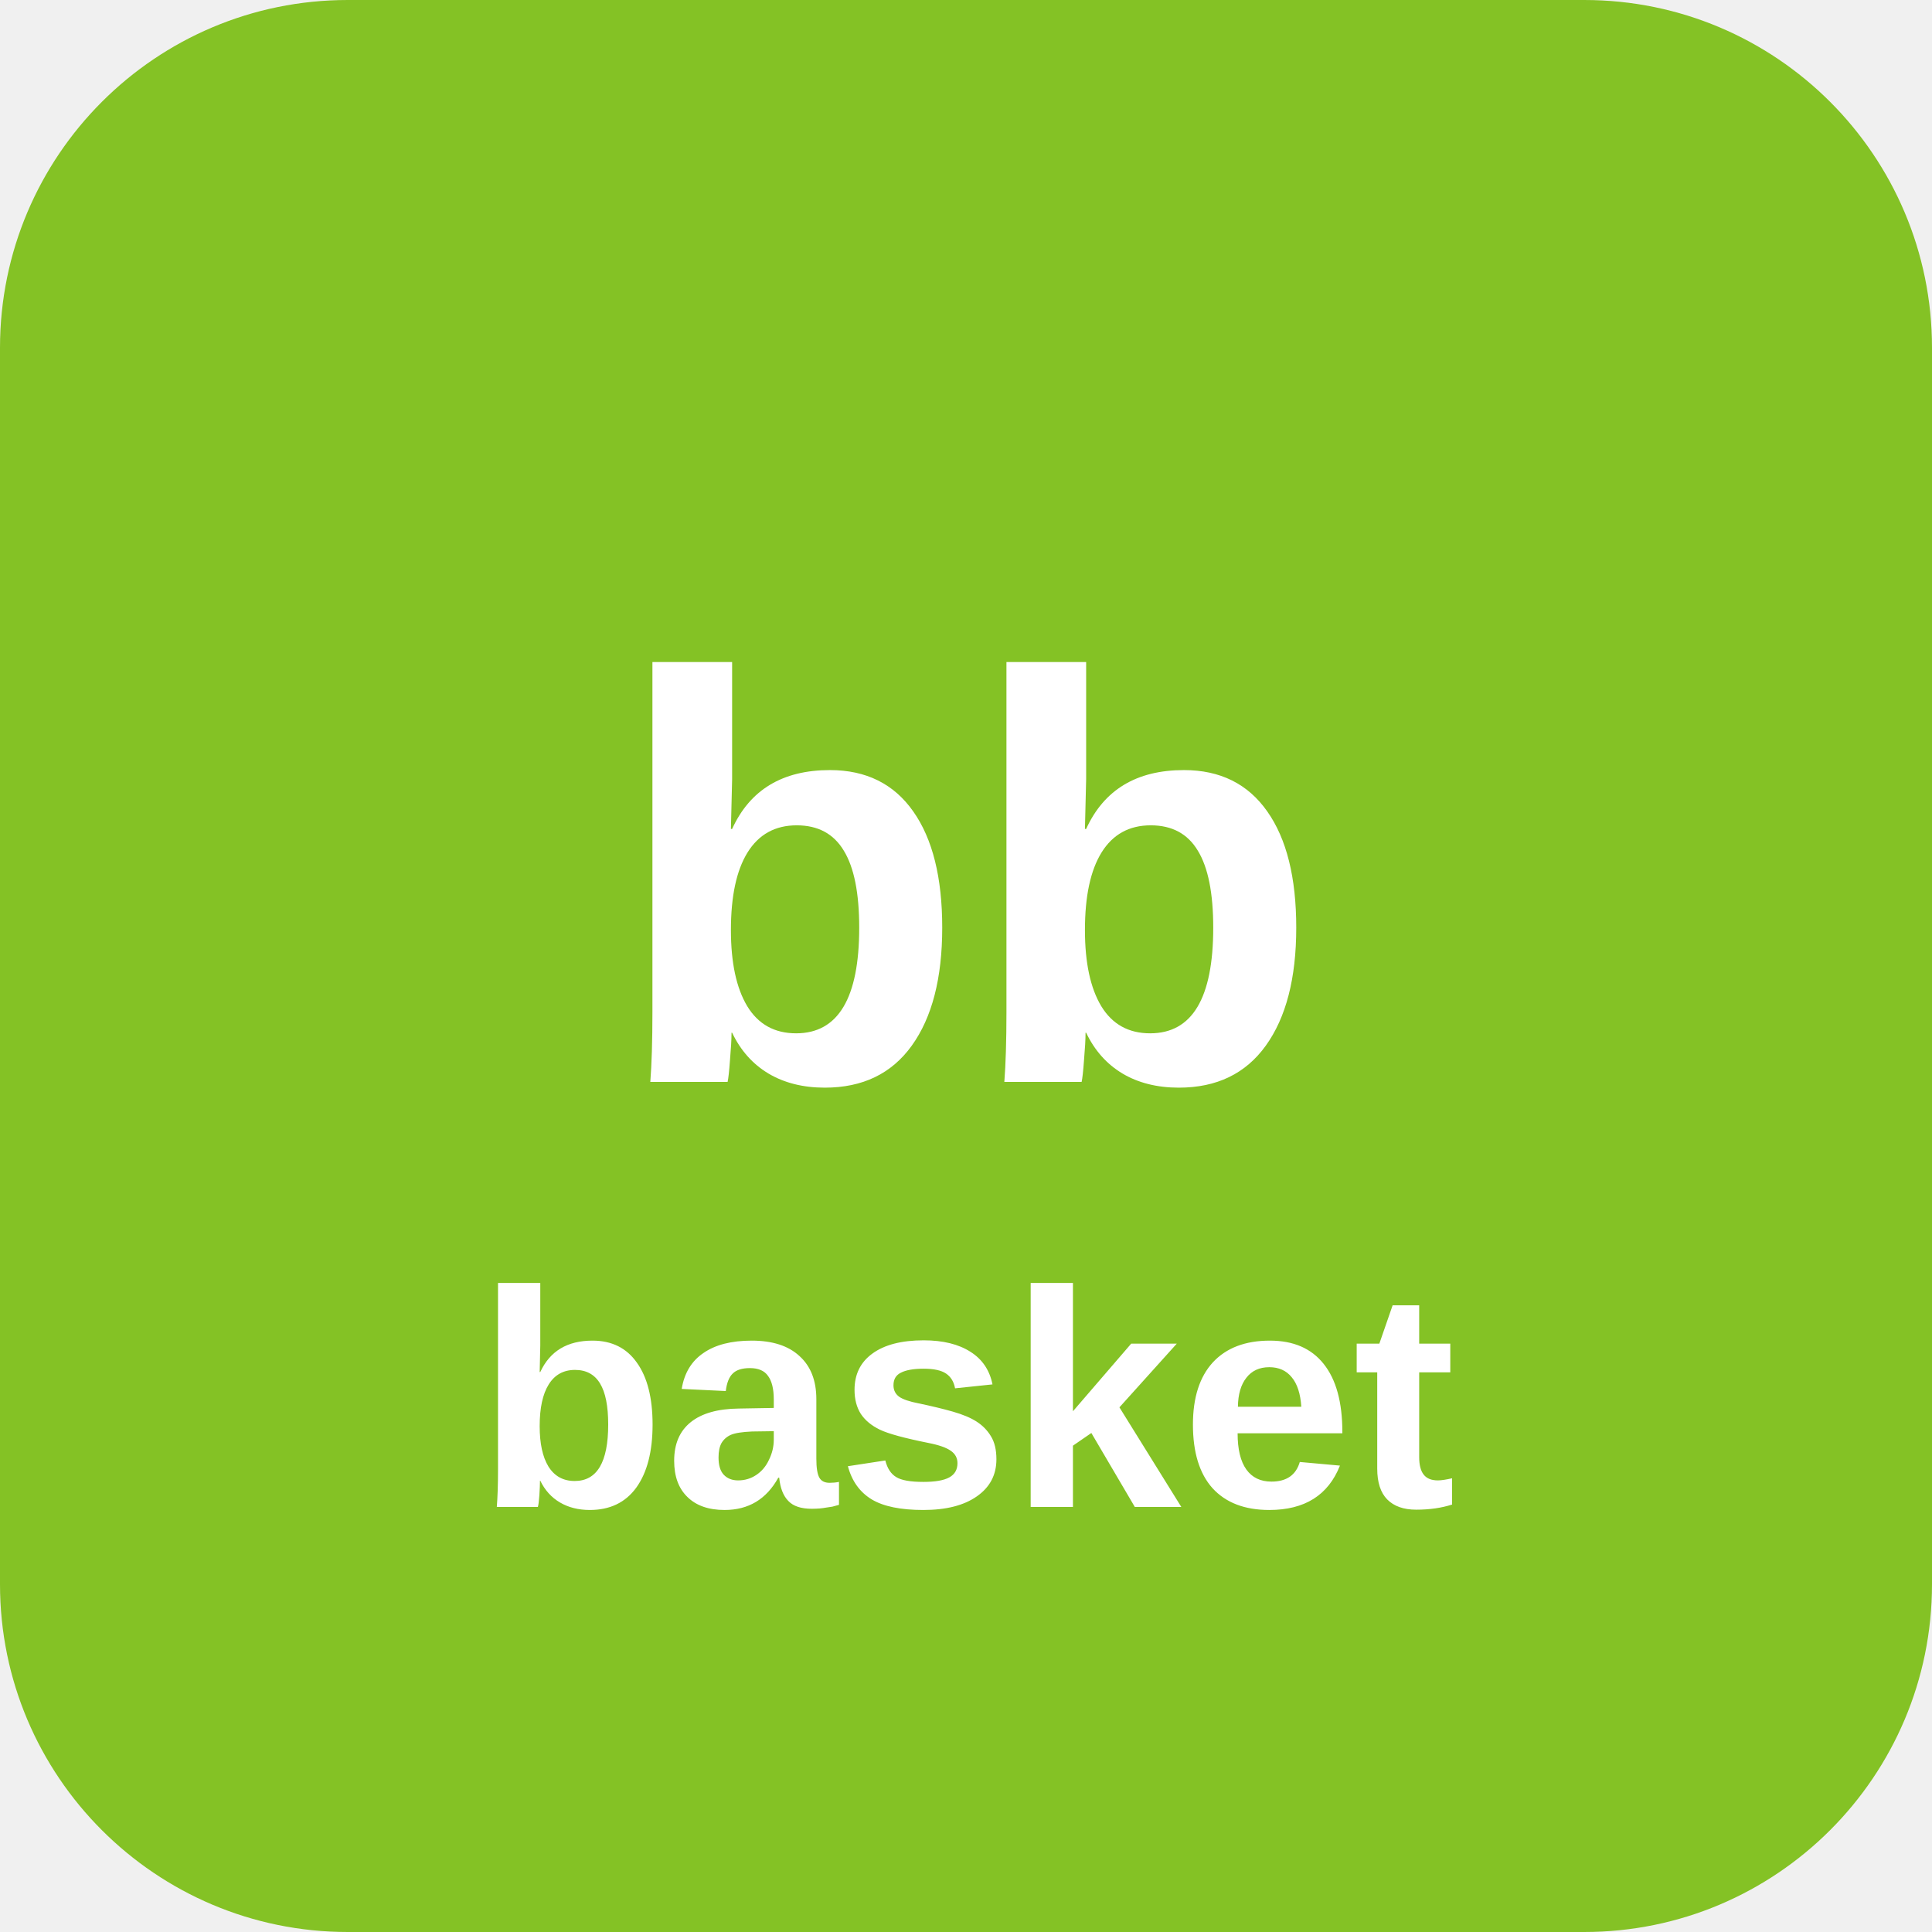
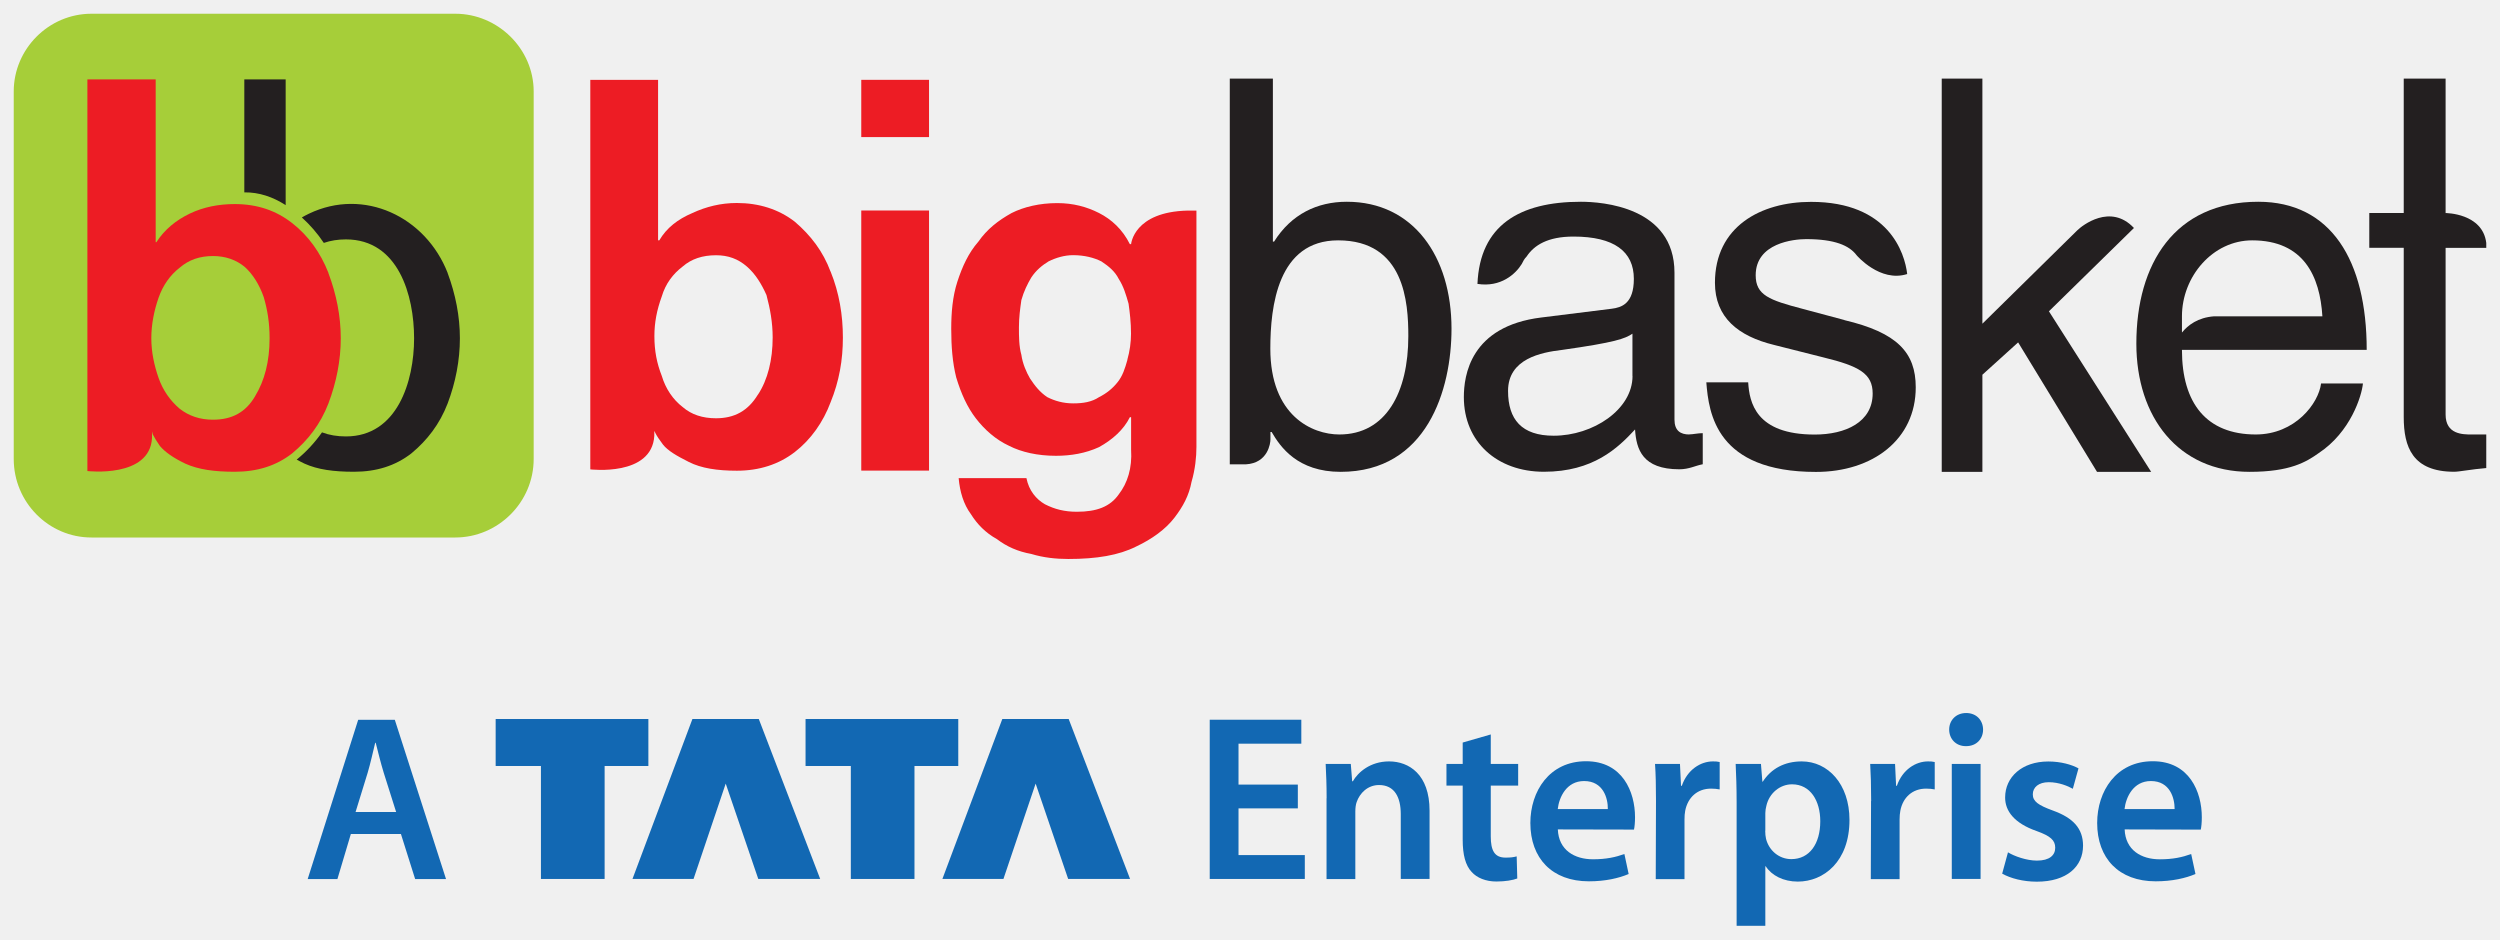
- <svg xmlns="http://www.w3.org/2000/svg" viewBox="0 0 100 100">
-   <rect width="100" height="100" rx="18" fill="#84C225" />
-   <text x="50" y="56" font-family="Arial Black, Arial, sans-serif" font-weight="900" font-size="30" fill="#ffffff" text-anchor="middle">bb</text>
-   <text x="50" y="78" font-family="Arial, sans-serif" font-weight="700" font-size="16" fill="#ffffff" text-anchor="middle">basket</text>
+ <svg xmlns="http://www.w3.org/2000/svg" viewBox="-0.5 0.5 91 34.2" width="91" height="34.2">
+   <path fill-rule="evenodd" clip-rule="evenodd" d="M2.829 1H16.072C17.63 1 18.926 2.283 18.926 3.829V17.207C18.926 18.782 17.63 20.065 16.072 20.065H2.829C1.27 20.065 0 18.782 0 17.207V3.829C0 2.283 1.27 1 2.829 1Z" fill="#A6CE39" />
+   <path fill-rule="evenodd" clip-rule="evenodd" d="M9.898 3.39H8.393V7.502C8.933 7.495 9.438 7.669 9.898 7.967V3.39Z" fill="#231F20" />
+   <path fill-rule="evenodd" clip-rule="evenodd" d="M8.786 14.923C8.443 15.51 7.942 15.777 7.253 15.777C6.776 15.777 6.379 15.642 6.037 15.376C5.694 15.081 5.43 14.709 5.271 14.253C5.113 13.798 5.008 13.32 5.008 12.81C5.008 12.3 5.113 11.796 5.271 11.341C5.43 10.885 5.694 10.513 6.037 10.247C6.379 9.952 6.776 9.82 7.253 9.82C7.703 9.82 8.097 9.955 8.415 10.221C8.707 10.488 8.942 10.863 9.1 11.315C9.234 11.771 9.313 12.248 9.313 12.81C9.313 13.663 9.129 14.359 8.786 14.92V14.923ZM11.456 10.436C11.164 9.689 10.716 9.073 10.135 8.621C9.554 8.165 8.865 7.928 8.046 7.928C7.465 7.928 6.91 8.034 6.408 8.275C5.906 8.515 5.484 8.861 5.192 9.317H5.167V3.39H2.681V17.646C2.681 17.646 4.954 17.913 5.033 16.444V16.258V16.203L5.059 16.309C5.113 16.415 5.192 16.55 5.322 16.736C5.506 16.951 5.798 17.162 6.246 17.377C6.722 17.592 7.303 17.672 8.043 17.672C8.862 17.672 9.551 17.457 10.132 17.005C10.713 16.524 11.164 15.937 11.453 15.19C11.745 14.417 11.904 13.615 11.904 12.813C11.904 12.011 11.745 11.213 11.453 10.436H11.456Z" fill="#ED1C24" />
+   <path fill-rule="evenodd" clip-rule="evenodd" d="M15.796 10.439C14.992 8.377 12.742 7.322 10.748 8.277C10.659 8.319 10.57 8.367 10.487 8.415C10.786 8.685 11.056 8.996 11.287 9.342C11.535 9.256 11.802 9.214 12.091 9.214C14.005 9.214 14.573 11.257 14.573 12.816C14.573 14.375 13.967 16.386 12.091 16.386C11.773 16.386 11.484 16.338 11.221 16.238C10.954 16.617 10.643 16.95 10.3 17.229C10.386 17.277 10.481 17.329 10.586 17.377C11.062 17.592 11.643 17.672 12.383 17.672C13.202 17.672 13.888 17.457 14.472 17.005C15.053 16.524 15.504 15.937 15.793 15.189C16.085 14.416 16.24 13.614 16.24 12.813C16.24 12.011 16.081 11.212 15.793 10.436L15.796 10.439Z" fill="#231F20" />
+   <path fill-rule="evenodd" clip-rule="evenodd" d="M27.086 14.866C26.727 15.456 26.235 15.725 25.562 15.725C25.07 15.725 24.666 15.59 24.352 15.318C23.993 15.045 23.724 14.638 23.59 14.186C23.412 13.733 23.32 13.281 23.32 12.736C23.32 12.239 23.409 11.783 23.59 11.286C23.724 10.834 23.993 10.471 24.352 10.199C24.666 9.926 25.07 9.791 25.562 9.791C26.009 9.791 26.368 9.926 26.683 10.199C26.997 10.471 27.219 10.834 27.4 11.241C27.533 11.738 27.625 12.239 27.625 12.781C27.625 13.595 27.448 14.32 27.089 14.866H27.086ZM29.73 10.382C29.461 9.657 29.013 9.067 28.429 8.569C27.845 8.117 27.127 7.889 26.321 7.889C25.736 7.889 25.2 8.024 24.708 8.252C24.171 8.48 23.765 8.794 23.498 9.249H23.454V3.406H20.987V17.585C20.987 17.585 23.228 17.858 23.317 16.363V16.184L23.361 16.274C23.406 16.363 23.495 16.501 23.631 16.681C23.812 16.909 24.123 17.088 24.574 17.316C25.022 17.544 25.606 17.634 26.324 17.634C27.13 17.634 27.848 17.406 28.432 16.953C29.016 16.501 29.464 15.866 29.734 15.141C30.048 14.372 30.181 13.602 30.181 12.787C30.181 11.973 30.048 11.158 29.734 10.385L29.73 10.382Z" fill="#ED1C24" />
+   <path fill-rule="evenodd" clip-rule="evenodd" d="M33.317 8.162V17.63H30.85V8.162H33.317ZM30.85 5.49V3.406H33.317V5.49H30.85Z" fill="#ED1C24" />
+   <path fill-rule="evenodd" clip-rule="evenodd" d="M40.538 13.598C40.449 13.916 40.361 14.189 40.179 14.413C39.999 14.641 39.776 14.82 39.507 14.955C39.237 15.135 38.922 15.183 38.563 15.183C38.205 15.183 37.89 15.093 37.62 14.955C37.351 14.776 37.173 14.548 36.992 14.275C36.859 14.048 36.722 13.733 36.678 13.416C36.589 13.098 36.589 12.736 36.589 12.418C36.589 12.056 36.633 11.738 36.678 11.421C36.767 11.103 36.903 10.831 37.036 10.606C37.214 10.333 37.44 10.154 37.665 10.016C37.935 9.881 38.249 9.788 38.56 9.788C38.964 9.788 39.322 9.878 39.592 10.016C39.862 10.195 40.084 10.378 40.221 10.651C40.399 10.924 40.491 11.241 40.58 11.555C40.624 11.873 40.669 12.235 40.669 12.643C40.669 12.96 40.624 13.278 40.535 13.595L40.538 13.598ZM40.672 9.387H40.627C40.357 8.845 39.954 8.483 39.507 8.255C39.059 8.027 38.563 7.893 37.983 7.893C37.354 7.893 36.773 8.027 36.322 8.255C35.83 8.528 35.427 8.845 35.112 9.297C34.754 9.705 34.528 10.202 34.35 10.747C34.173 11.292 34.125 11.879 34.125 12.47C34.125 13.105 34.169 13.691 34.306 14.237C34.484 14.827 34.709 15.324 35.023 15.731C35.338 16.139 35.741 16.501 36.233 16.729C36.681 16.957 37.265 17.091 37.938 17.091C38.475 17.091 39.014 17.002 39.507 16.774C39.999 16.501 40.402 16.139 40.627 15.687H40.672V16.864C40.716 17.544 40.538 18.086 40.224 18.493C39.91 18.945 39.418 19.128 38.7 19.128C38.252 19.128 37.894 19.038 37.535 18.855C37.221 18.676 36.951 18.358 36.862 17.903H34.395C34.439 18.4 34.573 18.855 34.843 19.218C35.068 19.58 35.379 19.898 35.785 20.122C36.144 20.395 36.547 20.575 37.039 20.664C37.487 20.799 37.935 20.847 38.386 20.847C39.418 20.847 40.224 20.712 40.853 20.395C41.437 20.122 41.929 19.76 42.243 19.353C42.558 18.945 42.78 18.538 42.872 18.038C43.005 17.585 43.05 17.133 43.05 16.771V8.165H42.735C40.764 8.21 40.672 9.387 40.672 9.387Z" fill="#ED1C24" />
+   <path fill-rule="evenodd" clip-rule="evenodd" d="M90 9.522V9.342C89.866 8.255 88.52 8.255 88.52 8.255V3.36H86.996V8.252H85.742V9.519H86.996V15.68C86.996 16.767 87.311 17.672 88.835 17.672C89.016 17.672 89.463 17.582 90 17.537V16.315H89.463C89.149 16.315 88.52 16.315 88.52 15.59V9.522H90Z" fill="#231F20" />
+   <path fill-rule="evenodd" clip-rule="evenodd" d="M77.174 8.797C76.323 7.892 75.291 8.707 75.11 8.887L71.659 12.283V3.36H70.179V17.675H71.659V14.14L72.96 12.963L75.831 17.675H77.802L74.081 11.831L77.177 8.797H77.174Z" fill="#231F20" />
+   <path fill-rule="evenodd" clip-rule="evenodd" d="M66.636 12.149L65.112 11.741C63.902 11.424 63.407 11.244 63.407 10.519C63.407 9.342 64.798 9.204 65.245 9.204C66.277 9.204 66.814 9.432 67.084 9.795C67.084 9.795 67.934 10.792 68.922 10.475C68.833 9.705 68.249 7.848 65.423 7.848C63.585 7.848 61.924 8.752 61.924 10.792C61.924 12.059 62.775 12.739 64.077 13.056L65.871 13.509C67.172 13.826 67.665 14.099 67.665 14.824C67.665 15.866 66.677 16.318 65.556 16.318C63.404 16.318 63.178 15.141 63.134 14.416H61.61C61.699 15.549 61.969 17.678 65.601 17.678C67.665 17.678 69.233 16.501 69.233 14.599C69.233 13.332 68.56 12.607 66.633 12.152L66.636 12.149Z" fill="#231F20" />
+   <path fill-rule="evenodd" clip-rule="evenodd" d="M81.479 9.249C83.362 9.249 83.946 10.564 84.035 12.014H80.088C79.504 12.059 79.146 12.331 78.923 12.604V12.014C78.923 10.564 80.044 9.249 81.479 9.249ZM81.612 16.315C79.819 16.315 78.923 15.183 78.923 13.236H85.648C85.648 9.974 84.346 7.844 81.701 7.844C78.653 7.844 77.263 10.109 77.263 13.008C77.263 15.68 78.787 17.675 81.387 17.675C82.867 17.675 83.451 17.312 83.898 16.995C85.064 16.225 85.467 14.91 85.511 14.458H83.987C83.898 15.183 83.044 16.315 81.609 16.315H81.612Z" fill="#231F20" />
+   <path fill-rule="evenodd" clip-rule="evenodd" d="M58.924 14.185C58.924 15.407 57.489 16.36 56.054 16.36C54.889 16.36 54.393 15.77 54.393 14.73C54.393 13.553 55.603 13.326 56.365 13.236C58.292 12.963 58.651 12.829 58.921 12.646V14.185H58.924ZM60.988 16.315C60.673 16.315 60.451 16.18 60.451 15.773V10.426C60.451 8.024 57.806 7.844 57.044 7.844C54.803 7.844 53.368 8.704 53.279 10.834C54.13 10.968 54.67 10.471 54.892 10.109C54.936 10.019 54.981 9.926 55.07 9.836C55.34 9.429 55.832 9.111 56.775 9.111C58.254 9.111 58.972 9.653 58.972 10.651C58.972 11.555 58.524 11.693 58.165 11.738L55.609 12.056C53.009 12.373 52.784 14.185 52.784 14.955C52.784 16.584 53.993 17.672 55.698 17.672C57.492 17.672 58.388 16.812 59.016 16.132C59.061 16.857 59.286 17.582 60.629 17.582C60.988 17.582 61.213 17.447 61.48 17.399V16.267C61.302 16.267 61.121 16.312 60.988 16.312V16.315Z" fill="#231F20" />
+   <path fill-rule="evenodd" clip-rule="evenodd" d="M48.252 16.315C47.264 16.315 45.74 15.635 45.74 13.191C45.74 11.652 46.01 9.249 48.207 9.249C50.63 9.249 50.763 11.514 50.763 12.736C50.763 14.775 49.957 16.315 48.252 16.315ZM48.522 7.844C47.445 7.844 46.502 8.297 45.877 9.294H45.833V3.36H44.264V17.402H44.848C45.655 17.357 45.744 16.633 45.744 16.498V16.225H45.788C46.102 16.767 46.731 17.675 48.299 17.675C51.44 17.675 52.335 14.686 52.335 12.466C52.335 9.839 50.944 7.844 48.525 7.844H48.522Z" fill="#231F20" />
+   <path fill-rule="evenodd" clip-rule="evenodd" d="M17.542 26.672H23.101V28.382H21.508V32.494H19.19V28.382H17.542V26.672Z" fill="#1268B3" />
+   <path fill-rule="evenodd" clip-rule="evenodd" d="M25.916 29.023L24.745 32.494H22.522L24.704 26.672H27.12L29.355 32.494H27.101L25.916 29.023Z" fill="#1268B3" />
+   <path fill-rule="evenodd" clip-rule="evenodd" d="M28.822 26.672H34.381V28.382H32.787V32.494H30.47V28.382H28.822V26.672Z" fill="#1268B3" />
+   <path fill-rule="evenodd" clip-rule="evenodd" d="M37.197 29.023L36.025 32.494H33.803L35.984 26.672H38.4L40.635 32.494H38.381L37.197 29.023Z" fill="#1268B3" />
+   <path fill-rule="evenodd" clip-rule="evenodd" d="M46.741 29.925H44.582V31.625H46.995V32.494H43.534V26.698H46.868V27.57H44.582V29.059H46.741V29.925Z" fill="#1268B3" />
+   <path fill-rule="evenodd" clip-rule="evenodd" d="M47.789 29.553C47.789 29.068 47.773 28.671 47.754 28.308H48.669L48.719 28.937H48.745C48.929 28.613 49.377 28.215 50.062 28.215C50.783 28.215 51.536 28.683 51.536 30.008V32.494H50.488V30.133C50.488 29.533 50.269 29.075 49.697 29.075C49.282 29.075 48.993 29.373 48.882 29.697C48.85 29.784 48.834 29.912 48.834 30.034V32.497H47.786V29.556" fill="#1268B3" />
+   <path fill-rule="evenodd" clip-rule="evenodd" d="M53.764 27.233V28.308H54.761V29.097H53.764V30.944C53.764 31.457 53.9 31.717 54.3 31.717C54.491 31.717 54.589 31.704 54.707 31.672L54.729 32.477C54.57 32.538 54.297 32.587 53.967 32.587C53.583 32.587 53.262 32.455 53.069 32.24C52.843 32 52.742 31.615 52.742 31.066V29.097H52.151V28.308H52.742V27.529L53.767 27.233" fill="#1268B3" />
+   <path fill-rule="evenodd" clip-rule="evenodd" d="M58.025 29.95C58.031 29.562 57.863 28.93 57.161 28.93C56.516 28.93 56.25 29.523 56.202 29.95H58.025ZM56.205 30.688C56.234 31.448 56.815 31.778 57.485 31.778C57.967 31.778 58.31 31.701 58.628 31.586L58.783 32.314C58.428 32.465 57.939 32.58 57.336 32.58C55.993 32.58 55.205 31.74 55.205 30.457C55.205 29.302 55.897 28.209 57.231 28.209C58.564 28.209 59.015 29.328 59.015 30.245C59.015 30.441 58.999 30.598 58.977 30.697L56.209 30.691L56.205 30.688Z" fill="#1268B3" />
+   <path fill-rule="evenodd" clip-rule="evenodd" d="M59.778 29.655C59.778 29.094 59.769 28.683 59.743 28.308H60.651L60.689 29.104H60.718C60.921 28.513 61.404 28.215 61.851 28.215C61.953 28.215 62.013 28.218 62.096 28.238V29.235C61.997 29.216 61.905 29.206 61.781 29.206C61.283 29.206 60.937 29.527 60.842 30.008C60.822 30.101 60.816 30.213 60.816 30.329V32.5H59.769L59.778 29.658" fill="#1268B3" />
+   <path fill-rule="evenodd" clip-rule="evenodd" d="M63.754 30.742C63.754 30.845 63.764 30.941 63.783 31.031C63.891 31.461 64.259 31.772 64.704 31.772C65.367 31.772 65.758 31.214 65.758 30.393C65.758 29.652 65.402 29.049 64.729 29.049C64.297 29.049 63.9 29.366 63.796 29.831C63.773 29.918 63.758 30.011 63.758 30.098V30.742M62.713 29.697C62.713 29.155 62.697 28.702 62.678 28.308H63.599L63.65 28.953H63.665C63.97 28.481 64.453 28.215 65.085 28.215C66.034 28.215 66.821 29.036 66.821 30.345C66.821 31.862 65.882 32.59 64.939 32.59C64.418 32.59 63.986 32.368 63.773 32.032H63.758V34.2H62.713V29.7V29.697Z" fill="#1268B3" />
+   <path fill-rule="evenodd" clip-rule="evenodd" d="M67.61 29.655C67.61 29.094 67.597 28.683 67.575 28.308H68.48L68.518 29.104H68.546C68.749 28.513 69.232 28.215 69.68 28.215C69.781 28.215 69.842 28.218 69.924 28.238V29.235C69.826 29.216 69.734 29.206 69.61 29.206C69.111 29.206 68.765 29.527 68.673 30.008C68.654 30.101 68.645 30.213 68.645 30.329V32.5H67.597L67.606 29.658" fill="#1268B3" />
+   <path fill-rule="evenodd" clip-rule="evenodd" d="M71.056 27.66C70.691 27.66 70.45 27.391 70.45 27.057C70.45 26.72 70.697 26.454 71.069 26.454C71.44 26.454 71.681 26.714 71.684 27.057C71.684 27.394 71.446 27.66 71.065 27.66H71.056ZM70.545 28.308H71.593V32.494H70.545V28.308Z" fill="#1268B3" />
+   <path fill-rule="evenodd" clip-rule="evenodd" d="M72.586 31.522C72.818 31.666 73.268 31.826 73.643 31.826C74.103 31.826 74.31 31.631 74.31 31.358C74.31 31.085 74.138 30.931 73.63 30.749C72.821 30.466 72.484 30.021 72.487 29.527C72.487 28.789 73.094 28.218 74.059 28.218C74.516 28.218 74.913 28.334 75.157 28.468L74.951 29.212C74.776 29.113 74.443 28.972 74.075 28.972C73.707 28.972 73.494 29.158 73.494 29.414C73.494 29.671 73.694 29.809 74.218 30.001C74.97 30.271 75.319 30.659 75.323 31.278C75.323 32.041 74.735 32.593 73.64 32.593C73.138 32.593 72.684 32.471 72.379 32.301L72.589 31.531" fill="#1268B3" />
+   <path fill-rule="evenodd" clip-rule="evenodd" d="M78.656 29.95C78.659 29.562 78.494 28.93 77.792 28.93C77.148 28.93 76.881 29.524 76.833 29.95H78.656ZM76.837 30.688C76.865 31.448 77.446 31.779 78.116 31.779C78.599 31.779 78.942 31.702 79.259 31.586L79.415 32.314C79.059 32.465 78.57 32.58 77.967 32.58C76.624 32.58 75.837 31.74 75.837 30.457C75.837 29.302 76.529 28.209 77.862 28.209C79.195 28.209 79.646 29.328 79.646 30.245C79.646 30.441 79.63 30.598 79.608 30.698L76.84 30.691L76.837 30.688Z" fill="#1268B3" />
+   <path fill-rule="evenodd" clip-rule="evenodd" d="M13.919 30.056L13.468 28.629C13.357 28.269 13.262 27.875 13.176 27.538H13.157C13.074 27.878 12.986 28.279 12.884 28.625L12.443 30.056H13.919ZM12.271 30.858L11.782 32.497H10.7L12.538 26.701H13.871L15.735 32.497H14.611L14.094 30.858H12.274H12.271Z" fill="#1268B3" />
</svg>
